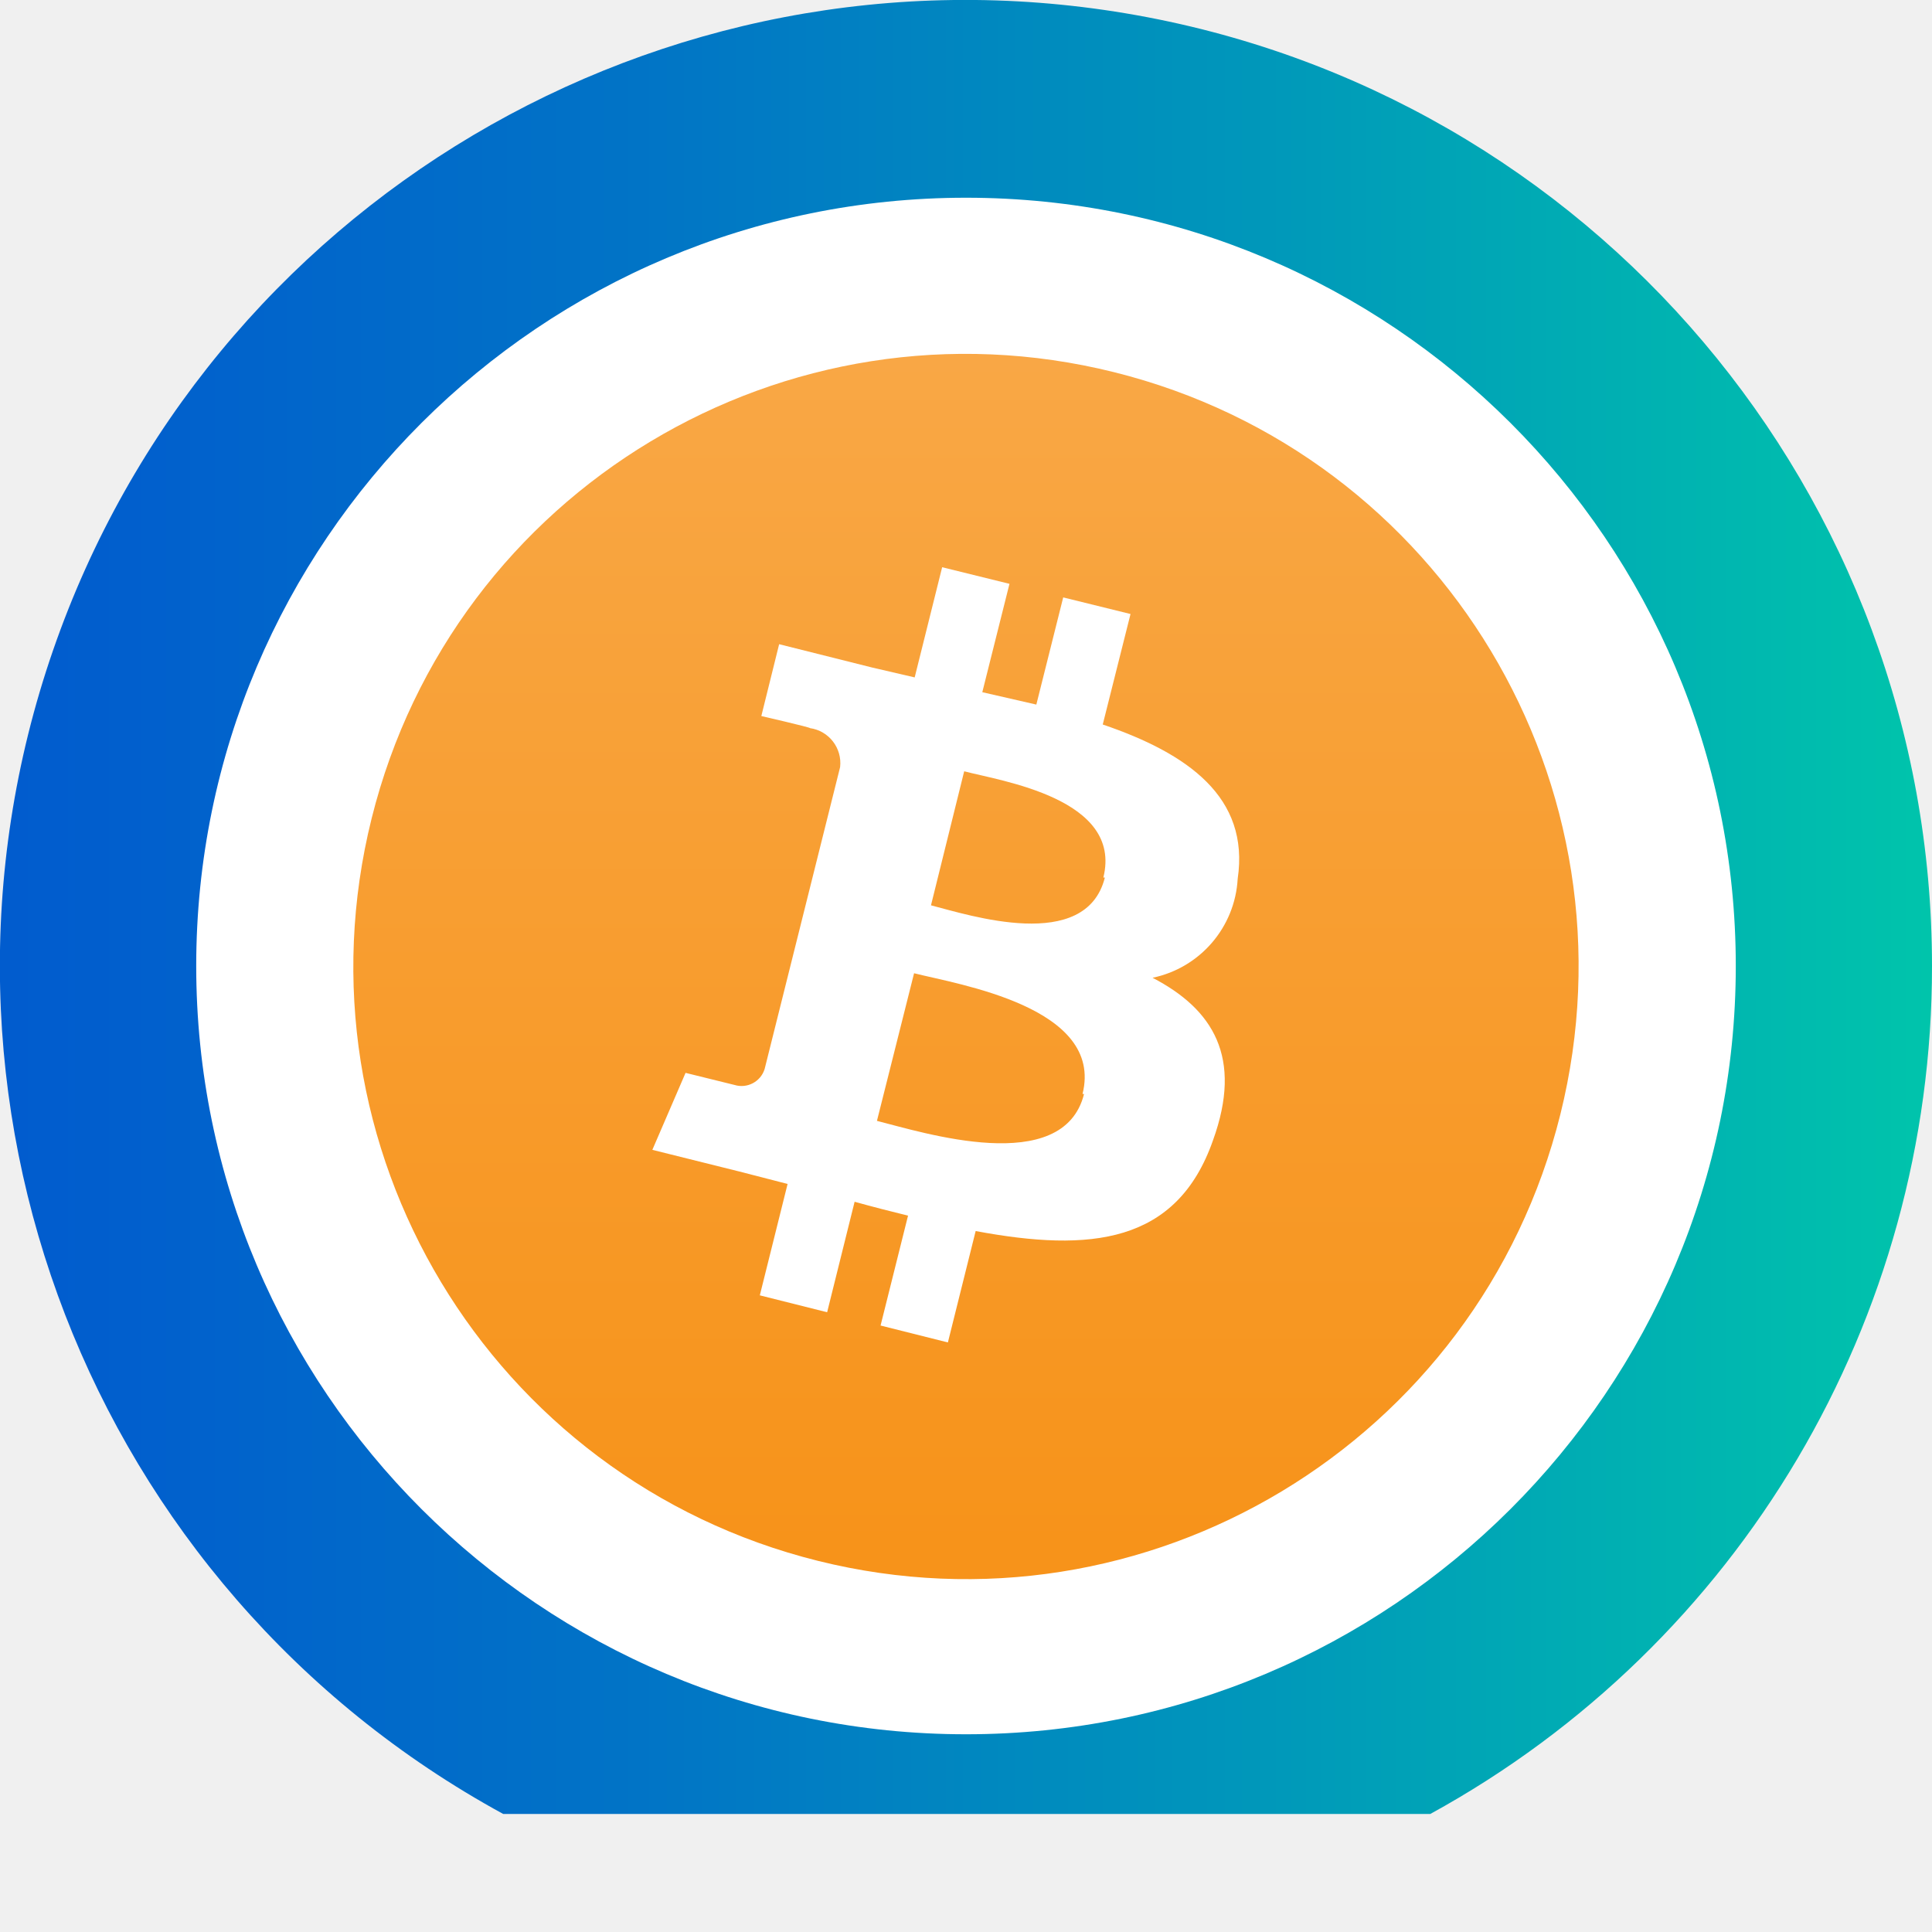
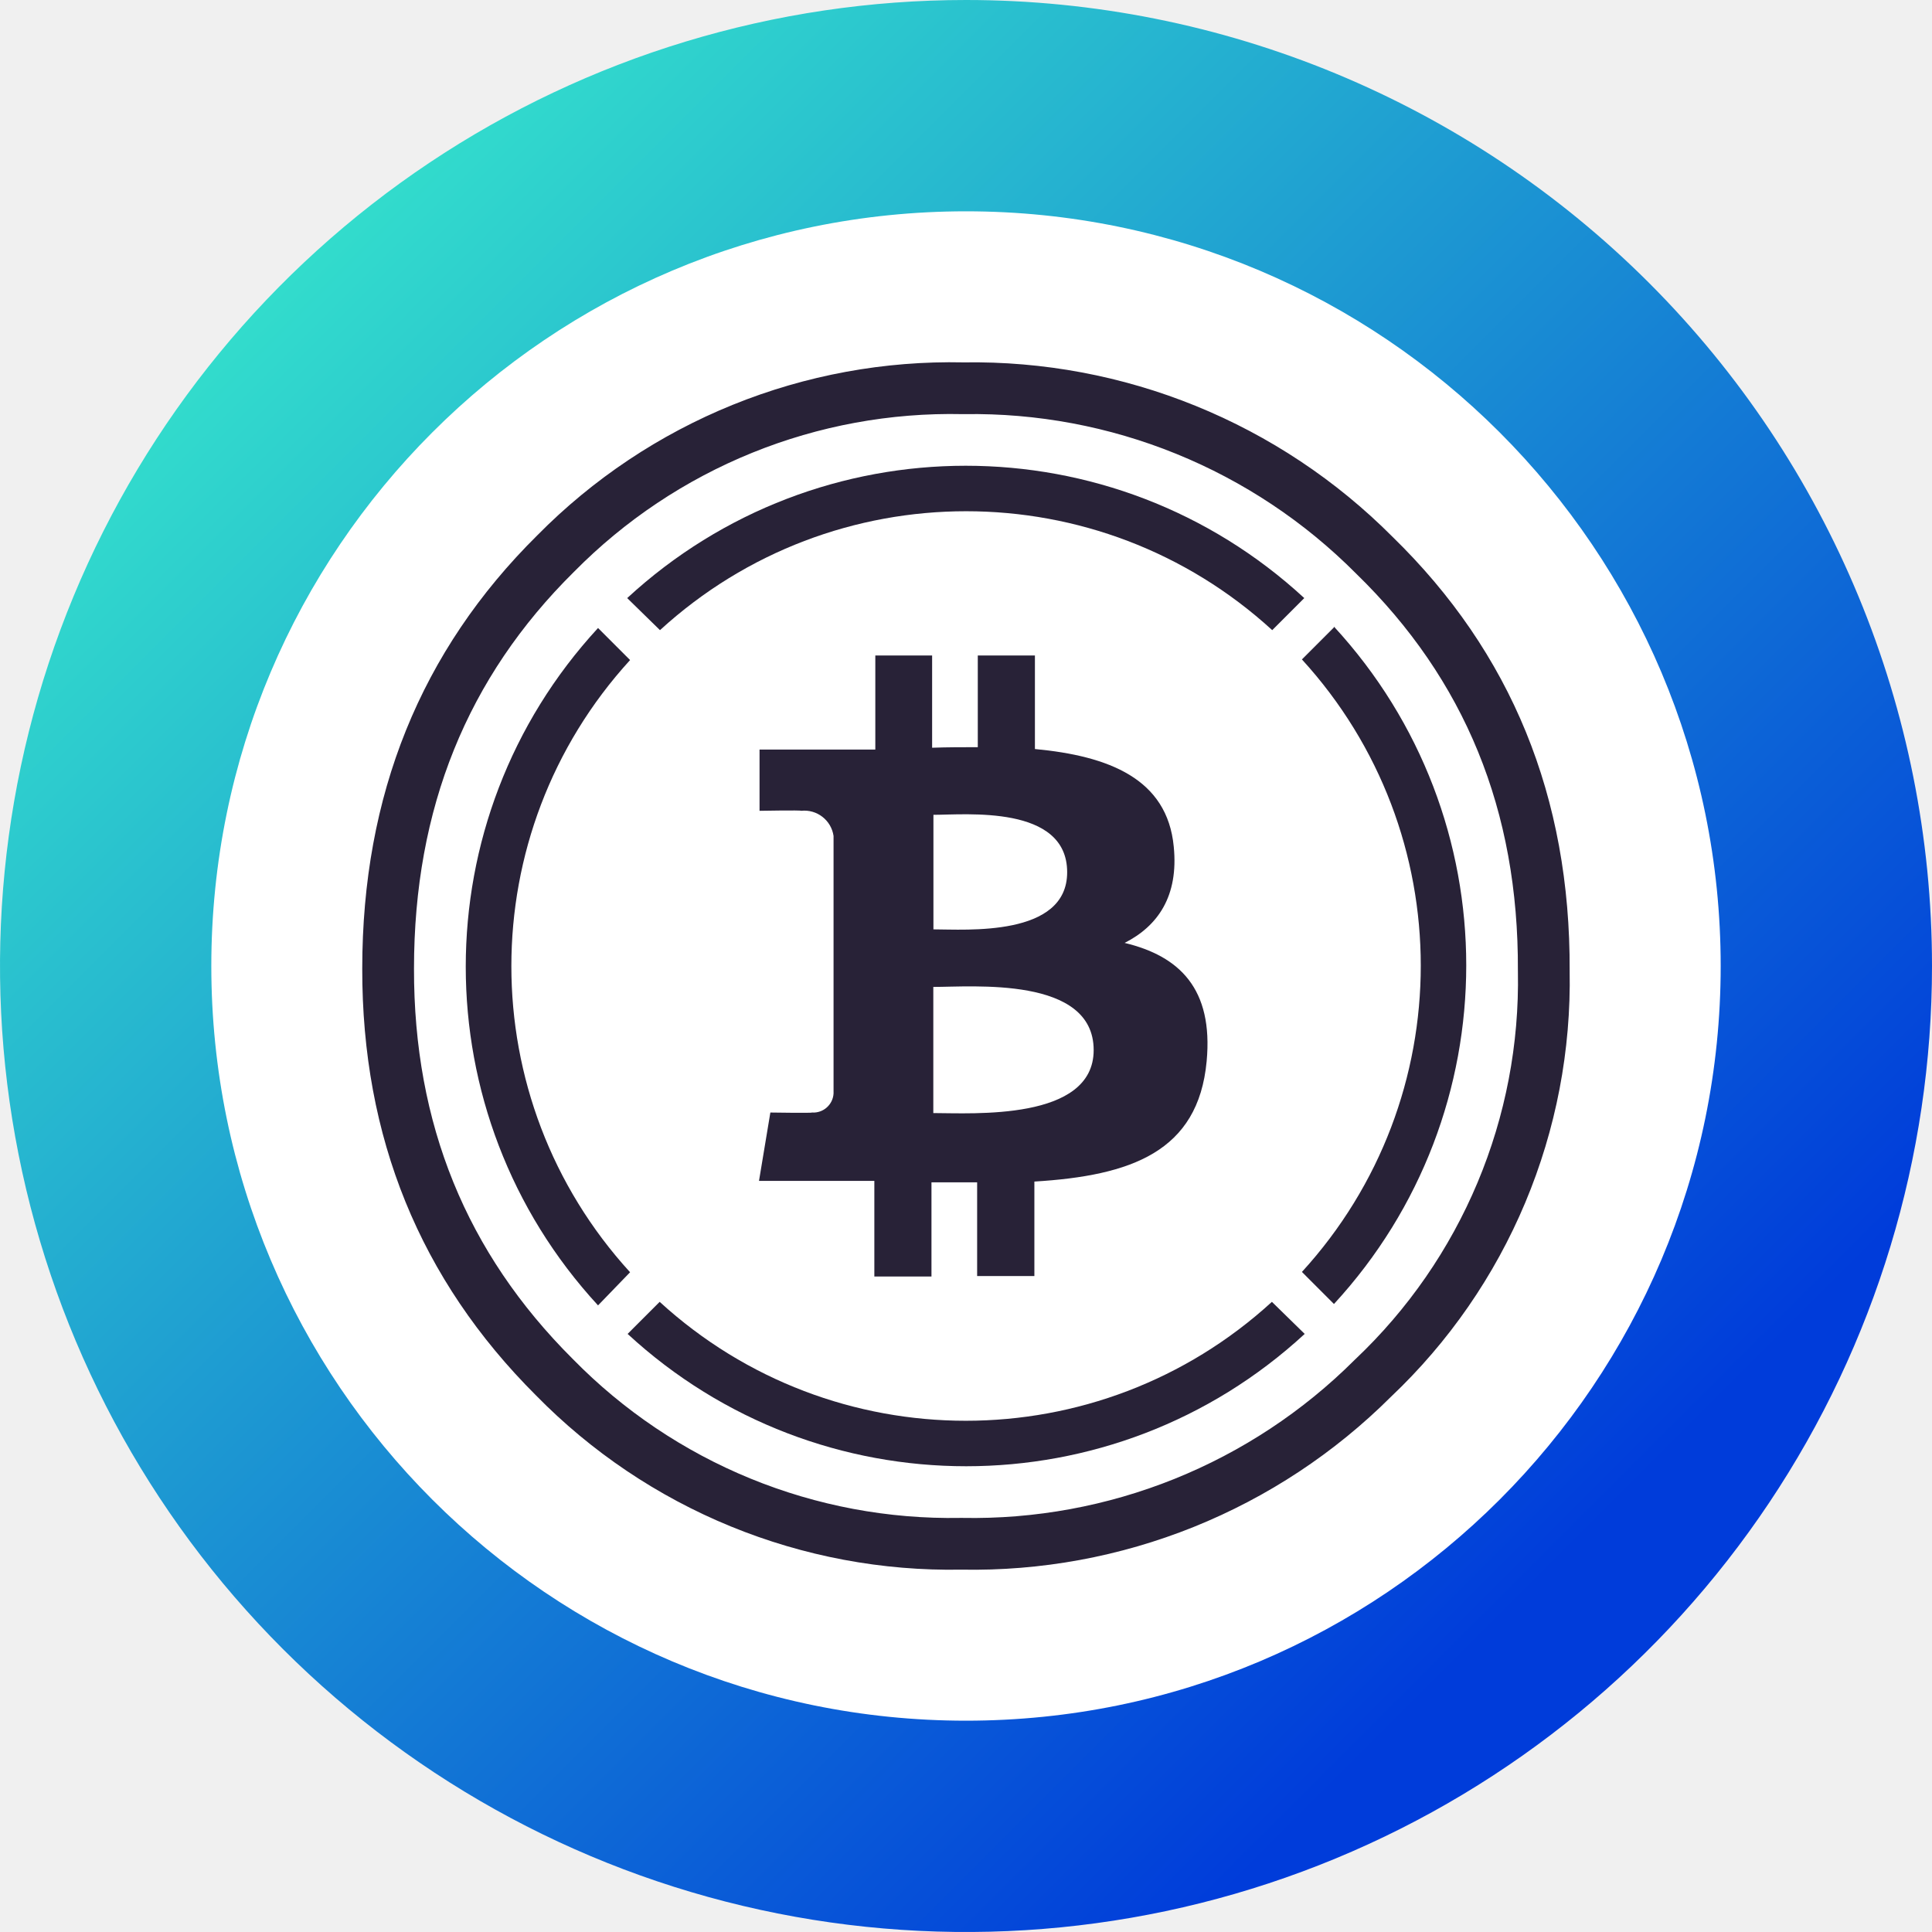
- <svg xmlns="http://www.w3.org/2000/svg" id="Layer_1" data-name="Layer 1" viewBox="0 0 64 64">
+ <svg xmlns="http://www.w3.org/2000/svg" width="256" height="256" viewBox="0 0 256 256" fill="none">
+   <g clip-path="url(#clip0)">
+     <path d="M128 49.36C143.554 49.36 158.758 53.972 171.69 62.613C184.622 71.254 194.702 83.536 200.654 97.906C206.606 112.275 208.163 128.087 205.129 143.342C202.095 158.597 194.605 172.609 183.607 183.607C172.609 194.605 158.597 202.095 143.342 205.129C128.087 208.163 112.275 206.606 97.906 200.654C83.536 194.702 71.254 184.622 62.613 171.69C53.972 158.758 49.36 143.554 49.36 128C49.386 107.151 57.68 87.165 72.422 72.422C87.165 57.68 107.152 49.386 128 49.36ZM128 0C102.684 0 77.937 7.507 56.887 21.572C35.838 35.637 19.431 55.628 9.743 79.016C0.055 102.405 -2.479 128.142 2.46 152.972C7.398 177.801 19.589 200.609 37.49 218.51C55.392 236.411 78.199 248.602 103.029 253.541C127.858 258.479 153.595 255.945 176.984 246.257C200.372 236.569 220.363 220.162 234.428 199.113C248.493 178.064 256 153.316 256 128C256 94.052 242.514 61.495 218.51 37.49C194.505 13.486 161.948 0 128 0V0Z" fill="url(#paint0_linear)" />
+     <path d="M128 228C183.228 228 228 183.228 228 128C228 72.772 183.228 28 128 28C72.772 28 28 72.772 28 128C28 183.228 72.772 228 128 228Z" fill="white" />
+     <path fill-rule="evenodd" clip-rule="evenodd" d="M179.526 180.165L179.592 180.103C186.556 173.517 192.07 165.546 195.779 156.701C199.488 147.857 201.311 138.334 201.131 128.742L201.129 128.662L201.129 128.582C201.226 107.364 194.08 90.012 179.717 76.029L179.679 75.992L179.642 75.954C172.853 69.135 164.763 63.755 155.854 60.134C146.945 56.513 137.399 54.724 127.785 54.874L127.658 54.876L127.53 54.874C117.99 54.667 108.508 56.41 99.664 59.997C90.819 63.584 82.798 68.939 76.091 75.735L76.062 75.764L76.032 75.793C61.94 89.734 54.857 107.083 54.857 128.337V128.349C54.821 148.937 61.808 166.018 75.856 180.034L75.884 180.061L75.911 180.089C82.592 186.909 90.591 192.291 99.419 195.909C108.248 199.526 117.721 201.303 127.258 201.13L127.386 201.127L127.514 201.13C137.13 201.314 146.685 199.558 155.61 195.968C164.534 192.377 172.646 187.025 179.462 180.229L179.526 180.165ZM127.383 207.986C137.92 208.187 148.39 206.264 158.169 202.33C167.948 198.395 176.836 192.531 184.304 185.085C191.962 177.842 198.025 169.078 202.103 159.353C206.181 149.629 208.185 139.158 207.987 128.613C208.092 105.627 200.263 86.462 184.501 71.116C177.063 63.645 168.198 57.75 158.436 53.782C148.674 49.813 138.213 47.853 127.678 48.018C117.205 47.791 106.796 49.705 97.087 53.642C87.377 57.58 78.573 63.458 71.21 70.918C55.737 86.225 48 105.364 48 128.337C47.961 150.692 55.632 169.542 71.013 184.888C78.346 192.373 87.127 198.283 96.82 202.254C106.512 206.225 116.912 208.176 127.383 207.986Z" fill="#282237" />
+     <path d="M168.577 83.498C145.612 62.489 110.416 62.489 87.451 83.498L83.106 79.25C108.446 55.869 147.483 55.869 172.823 79.25L168.577 83.498Z" fill="#282237" />
+     <path d="M172.511 87.377L176.757 83.129V83.03C200.128 108.381 200.128 147.436 176.757 172.786L172.511 168.538C193.51 145.563 193.51 110.352 172.511 87.377Z" fill="#282237" />
+     <path d="M83.489 168.58C62.515 145.611 62.515 110.431 83.489 87.462L79.243 83.214C55.871 108.565 55.871 147.619 79.243 172.97L83.489 168.58Z" fill="#282237" />
+     <path d="M87.409 172.502C110.373 193.512 145.569 193.512 168.534 172.502L172.879 176.75C147.539 200.131 108.502 200.131 83.162 176.75L87.409 172.502Z" fill="#282237" />
+     <path fill-rule="evenodd" clip-rule="evenodd" d="M141.405 115.578C141.405 124.194 127.956 123.146 123.684 123.146V107.967C127.956 107.967 141.405 106.617 141.405 115.578ZM144.917 139.144C144.917 148.564 128.802 147.487 123.669 147.487V130.772C128.802 130.786 144.917 129.307 144.917 139.144ZM155.527 112.175C154.667 103.185 146.925 100.169 137.132 99.25V86.857H129.562V99.006C127.569 99.006 125.533 99.006 123.511 99.078V86.857H115.984V99.322H111.167H100.643V107.436C100.643 107.436 106.235 107.335 106.149 107.436C108.245 107.205 110.146 108.678 110.45 110.767V144.902C110.358 146.383 109.086 147.507 107.608 147.417C107.6 147.417 107.591 147.417 107.582 147.415C107.683 147.502 102.077 147.415 102.077 147.415L100.571 156.477H110.436H115.855V169.143H123.425V156.664H129.476V169.085H137.06V156.563C149.849 155.788 158.767 152.628 159.886 140.637C160.789 130.987 156.258 126.679 149.018 124.941C153.42 122.701 156.187 118.752 155.527 112.175Z" fill="#282237" />
+   </g>
  <defs>
-     <style>.cls-1{fill:none;}.cls-2{fill:url(#linear-gradient);}.cls-3{fill:#fff;}.cls-4{fill:url(#linear-gradient-2);}</style>
-     <linearGradient id="linear-gradient" x1="-6.5" y1="30.05" x2="70.5" y2="30.05" gradientUnits="userSpaceOnUse">
-       <stop offset="0" stop-color="#0157d0" />
-       <stop offset="0.14" stop-color="#015fcd" />
-       <stop offset="0.36" stop-color="#0174c6" />
-       <stop offset="0.63" stop-color="#0098ba" />
-       <stop offset="0.94" stop-color="#00c8aa" />
-       <stop offset="1" stop-color="#00d3a6" />
+     <linearGradient id="paint0_linear" x1="239.36" y1="239.36" x2="34.56" y2="34.56" gradientUnits="userSpaceOnUse">
+       <stop offset="0.159" stop-color="#003CDA" />
+       <stop offset="1" stop-color="#33DFCC" />
    </linearGradient>
-     <linearGradient id="linear-gradient-2" x1="-841.29" y1="571.99" x2="-841.29" y2="571.91" gradientTransform="matrix(511.95, 0, 0, -512.01, 430727.08, 292871.93)" gradientUnits="userSpaceOnUse">
-       <stop offset="0" stop-color="#f9aa4b" />
-       <stop offset="1" stop-color="#f7931a" />
-     </linearGradient>
+     <clipPath id="clip0">
+       <path d="M0 0H256V256H0V0Z" fill="white" />
+     </clipPath>
  </defs>
-   <ellipse class="cls-1" cx="32" cy="32" rx="25.5" ry="25.45" />
-   <path class="cls-2" d="M64,32A32,32,0,1,0,16.67,60.09l1.38,0H46l1.38,0A32,32,0,0,0,64,32Z" />
-   <ellipse class="cls-3" cx="32" cy="32" rx="25.5" ry="25.45" />
-   <ellipse class="cls-1" cx="32" cy="32" rx="25.5" ry="25.45" />
-   <g id="g16">
-     <path id="coin" class="cls-4" d="M51.69,36.91A20.29,20.29,0,1,1,36.91,12.33,20.29,20.29,0,0,1,51.69,36.91Z" />
-     <path id="symbol" class="cls-3" d="M41,29.11c.4-2.7-1.65-4.15-4.47-5.11l.92-3.66-2.23-.55-.89,3.55-1.79-.41.9-3.59-2.23-.55-.91,3.65-1.42-.33h0l-3.07-.77-.59,2.38s1.65.38,1.61.4a1.17,1.17,0,0,1,1,1.29l-2.5,10a.8.8,0,0,1-1,.53s-1.62-.4-1.62-.4l-1.1,2.55,2.89.72,1.59.41-.92,3.69,2.23.56.91-3.66c.61.17,1.2.32,1.77.46l-.91,3.64,2.23.56.92-3.69c3.8.71,6.66.42,7.86-3,1-2.76,0-4.35-2-5.39A3.55,3.55,0,0,0,41,29.11Zm-5.09,7.13c-.69,2.76-5.35,1.27-6.86.89l1.23-4.89C31.74,32.61,36.58,33.36,35.86,36.24Zm.69-7.17c-.63,2.51-4.51,1.24-5.76.92l1.1-4.44C33.15,25.87,37.2,26.45,36.55,29.07Z" />
-   </g>
</svg>
